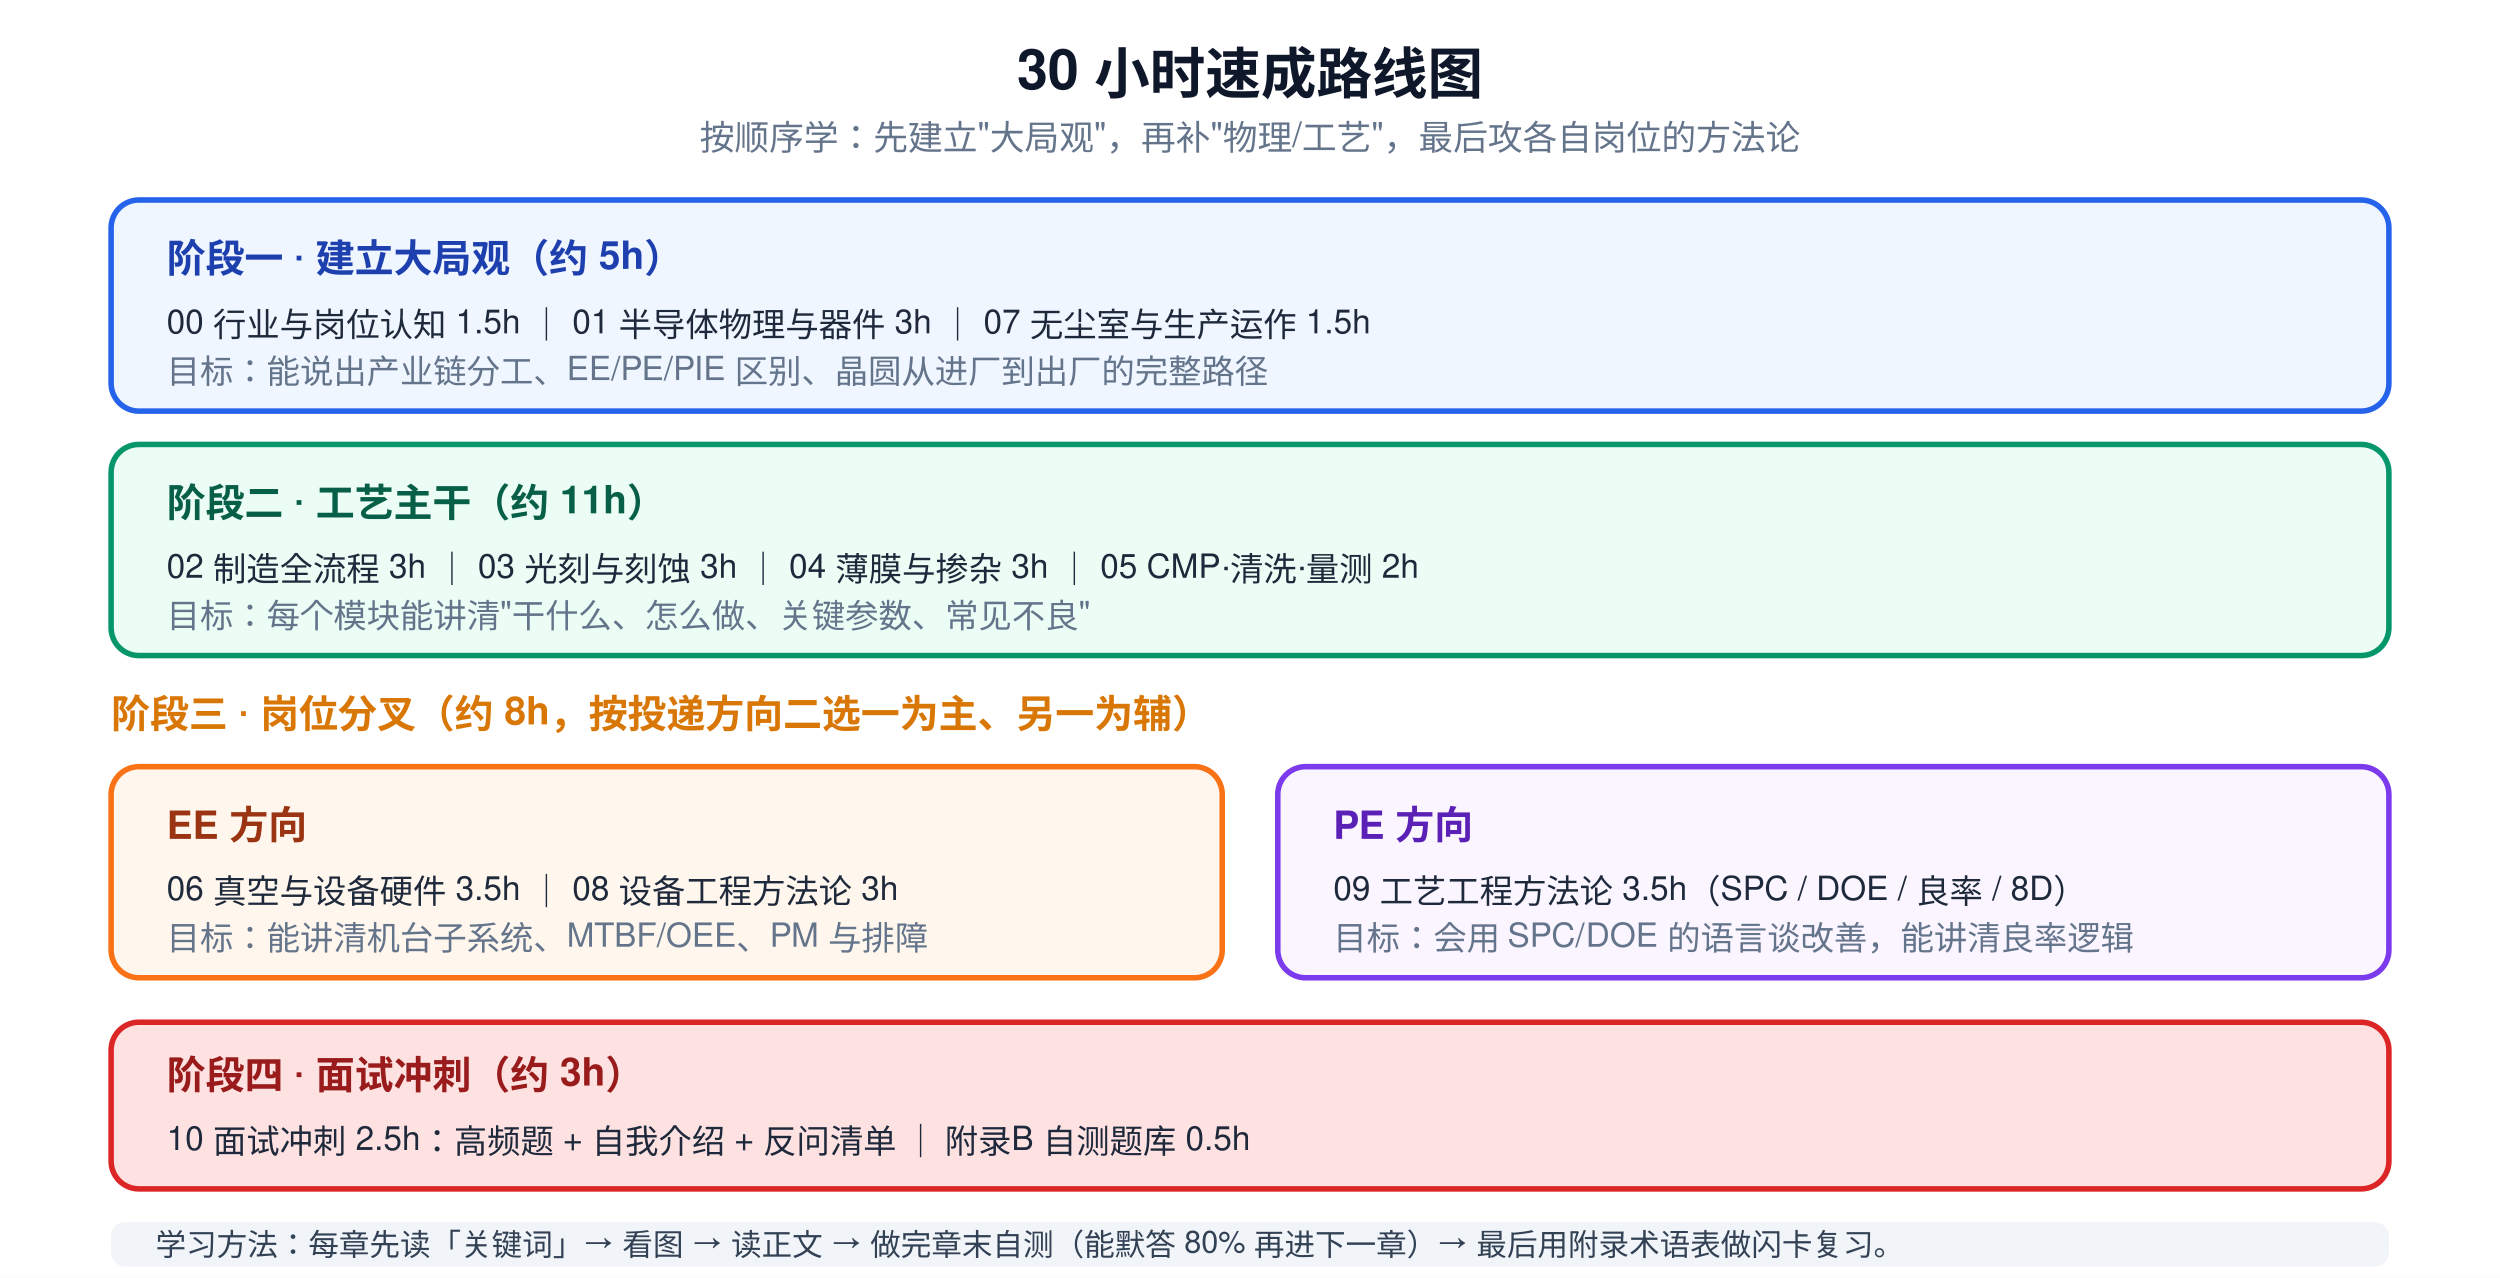
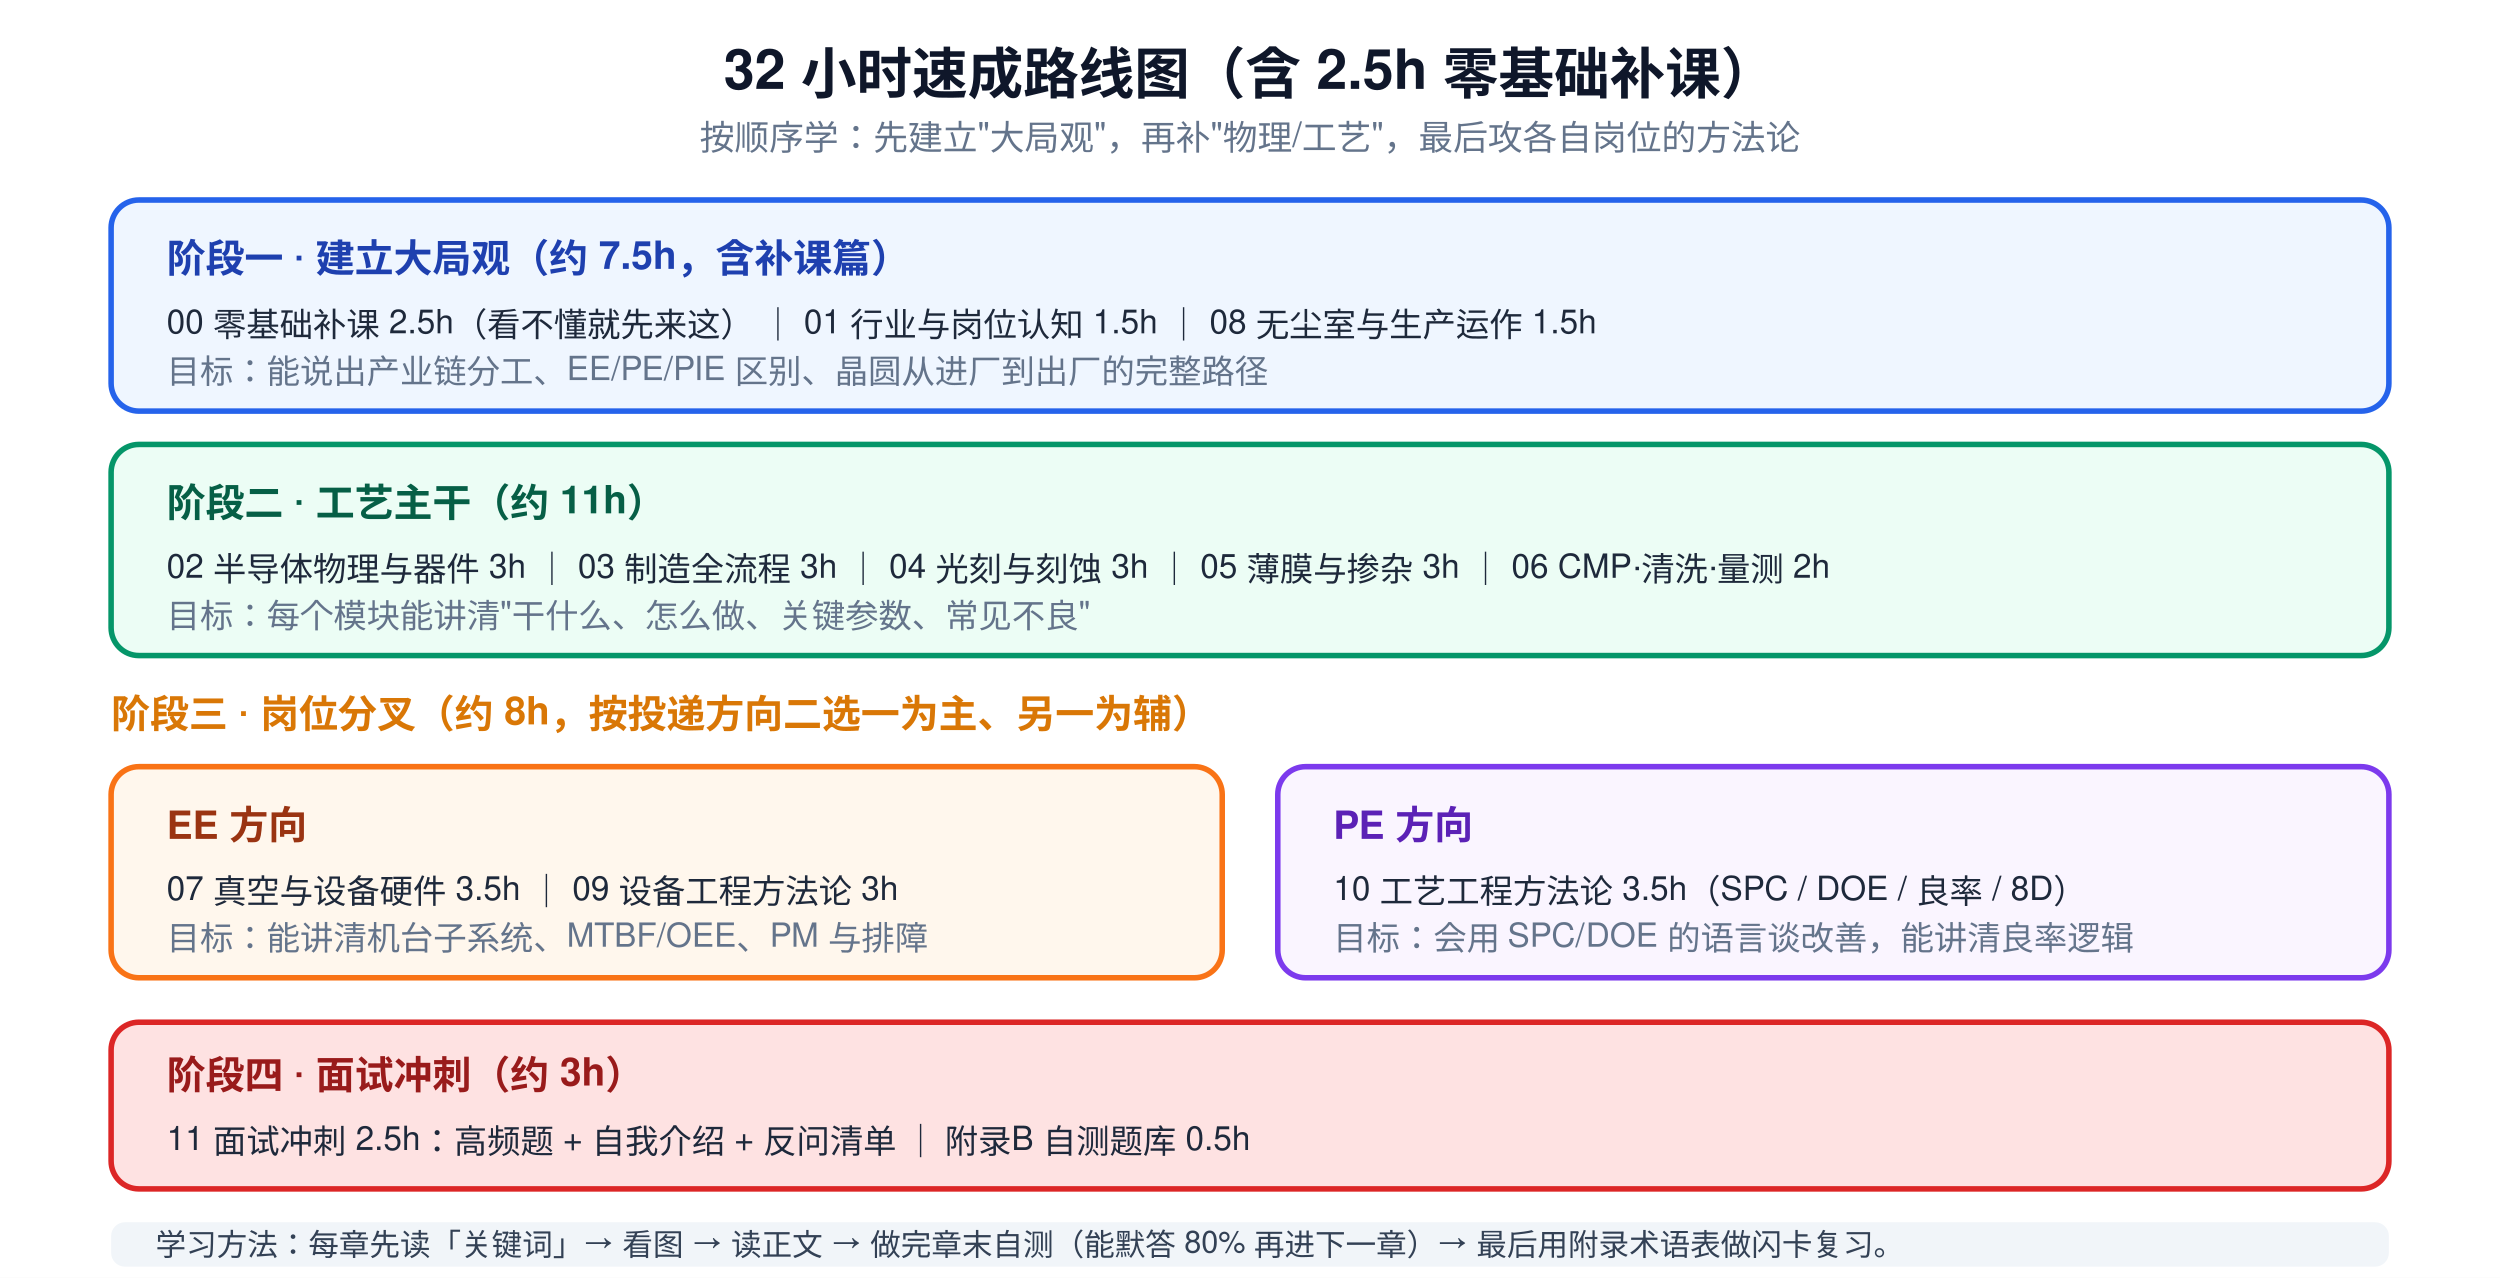
<svg xmlns="http://www.w3.org/2000/svg" viewBox="0 0 900 460" width="900" height="460" font-family="PingFang SC, Microsoft YaHei, Helvetica, Arial, sans-serif">
  <rect width="900" height="460" fill="#ffffff" />
-   <text x="450" y="32" text-anchor="middle" font-size="20" font-weight="700" fill="#0f172a">30 小时速成路线图</text>
+   <text x="450" y="32" text-anchor="middle" font-size="20" font-weight="700" fill="#0f172a">32 小时速成路线图（含 2.5h 零基础补课）</text>
  <text x="450" y="54" text-anchor="middle" font-size="12.5" fill="#64748b">按顺序学：先建立"大局观"，再补"物理/工艺"，最后攻各自岗位的方法论</text>
  <rect x="40" y="72" width="820" height="76" rx="10" fill="#eff6ff" stroke="#2563eb" stroke-width="2" />
-   <text x="60" y="98" font-size="14" font-weight="700" fill="#1e40af">阶段一 · 建立大局观（约 5h）</text>
-   <text x="60" y="120" font-size="12" fill="#1e293b">00 行业与岗位认知 1.5h ｜ 01 半导体物理与器件 3h ｜ 07 无尘室与生产运作 1.5h</text>
+   <text x="60" y="98" font-size="14" font-weight="700" fill="#1e40af">阶段一 · 建立大局观（约 7.5h，含补课篇）</text>
+   <text x="60" y="120" font-size="12" fill="#1e293b">00 零基础补课 2.5h（看不懂就先来这） ｜ 01 行业与岗位认知 1.5h ｜ 08 无尘室与生产运作 1.5h</text>
  <text x="60" y="138" font-size="12" fill="#64748b">目标：能说出产业链分工、EE/PE/PIE 区别、晶圆从进厂到出厂的完整路径</text>
  <rect x="40" y="160" width="820" height="76" rx="10" fill="#ecfdf5" stroke="#059669" stroke-width="2" />
  <text x="60" y="186" font-size="14" font-weight="700" fill="#065f46">阶段二 · 工艺主干（约 11h）</text>
-   <text x="60" y="208" font-size="12" fill="#1e293b">02 制造全流程 3h ｜ 03 光刻与刻蚀 3h ｜ 04 薄膜与掺杂 3h ｜ 05 CMP·清洗·量测 2h</text>
+   <text x="60" y="208" font-size="12" fill="#1e293b">02 半导体物理与器件 3h ｜ 03 制造全流程 3h ｜ 04 光刻与刻蚀 3h ｜ 05 薄膜与掺杂 3h ｜ 06 CMP·清洗·量测 2h</text>
  <text x="60" y="226" font-size="12" fill="#64748b">目标：每个模块能讲清"干什么、怎么做、关键参数、常见不良"</text>
  <text x="40" y="262" font-size="14" font-weight="700" fill="#d97706">阶段三 · 岗位分叉（约 8h，按投递方向二选一为主、另一为辅）</text>
  <rect x="40" y="276" width="400" height="76" rx="10" fill="#fff7ed" stroke="#f97316" stroke-width="2" />
  <text x="60" y="302" font-size="14" font-weight="700" fill="#9a3412">EE 方向</text>
-   <text x="60" y="324" font-size="12" fill="#1e293b">06 真空与设备硬件 3.5h ｜ 08 设备工程方法论 3h</text>
+   <text x="60" y="324" font-size="12" fill="#1e293b">07 真空与设备硬件 3.5h ｜ 09 设备工程方法论 3h</text>
  <text x="60" y="342" font-size="12" fill="#64748b">目标：能讲清机台子系统、MTBF/OEE、PM 与排障</text>
  <rect x="460" y="276" width="400" height="76" rx="10" fill="#faf5ff" stroke="#7c3aed" stroke-width="2" />
  <text x="480" y="302" font-size="14" font-weight="700" fill="#5b21b6">PE 方向</text>
-   <text x="480" y="324" font-size="12" fill="#1e293b">09 工艺工程方法论 3.5h（SPC / DOE / 良率 / 8D）</text>
+   <text x="480" y="324" font-size="12" fill="#1e293b">10 工艺工程方法论 3.5h（SPC / DOE / 良率 / 8D）</text>
  <text x="480" y="342" font-size="12" fill="#64748b">目标：会用 SPC/DOE 的语言谈改善，能讲清良率逻辑</text>
  <rect x="40" y="368" width="820" height="60" rx="10" fill="#fee2e2" stroke="#dc2626" stroke-width="2" />
  <text x="60" y="392" font-size="14" font-weight="700" fill="#991b1b">阶段四 · 面试冲刺（约 3h）</text>
-   <text x="60" y="414" font-size="12" fill="#1e293b">10 面试冲刺 2.5h：高频题 + 自我介绍 + 反问清单 ｜ 附录B 自测题库 0.5h</text>
+   <text x="60" y="414" font-size="12" fill="#1e293b">11 面试冲刺 2.5h：高频题 + 自我介绍 + 反问清单 ｜ 附录B 自测题库 0.5h</text>
  <rect x="40" y="440" width="820" height="16" rx="5" fill="#f1f5f9" />
  <text x="56" y="452" font-size="11" fill="#334155">学习方法：每章先读「关键词」→ 看图 → 读正文 → 做完章末自测（能默答 80% 再进下一章）→ 最后用附录术语表做闪卡复习。</text>
</svg>
